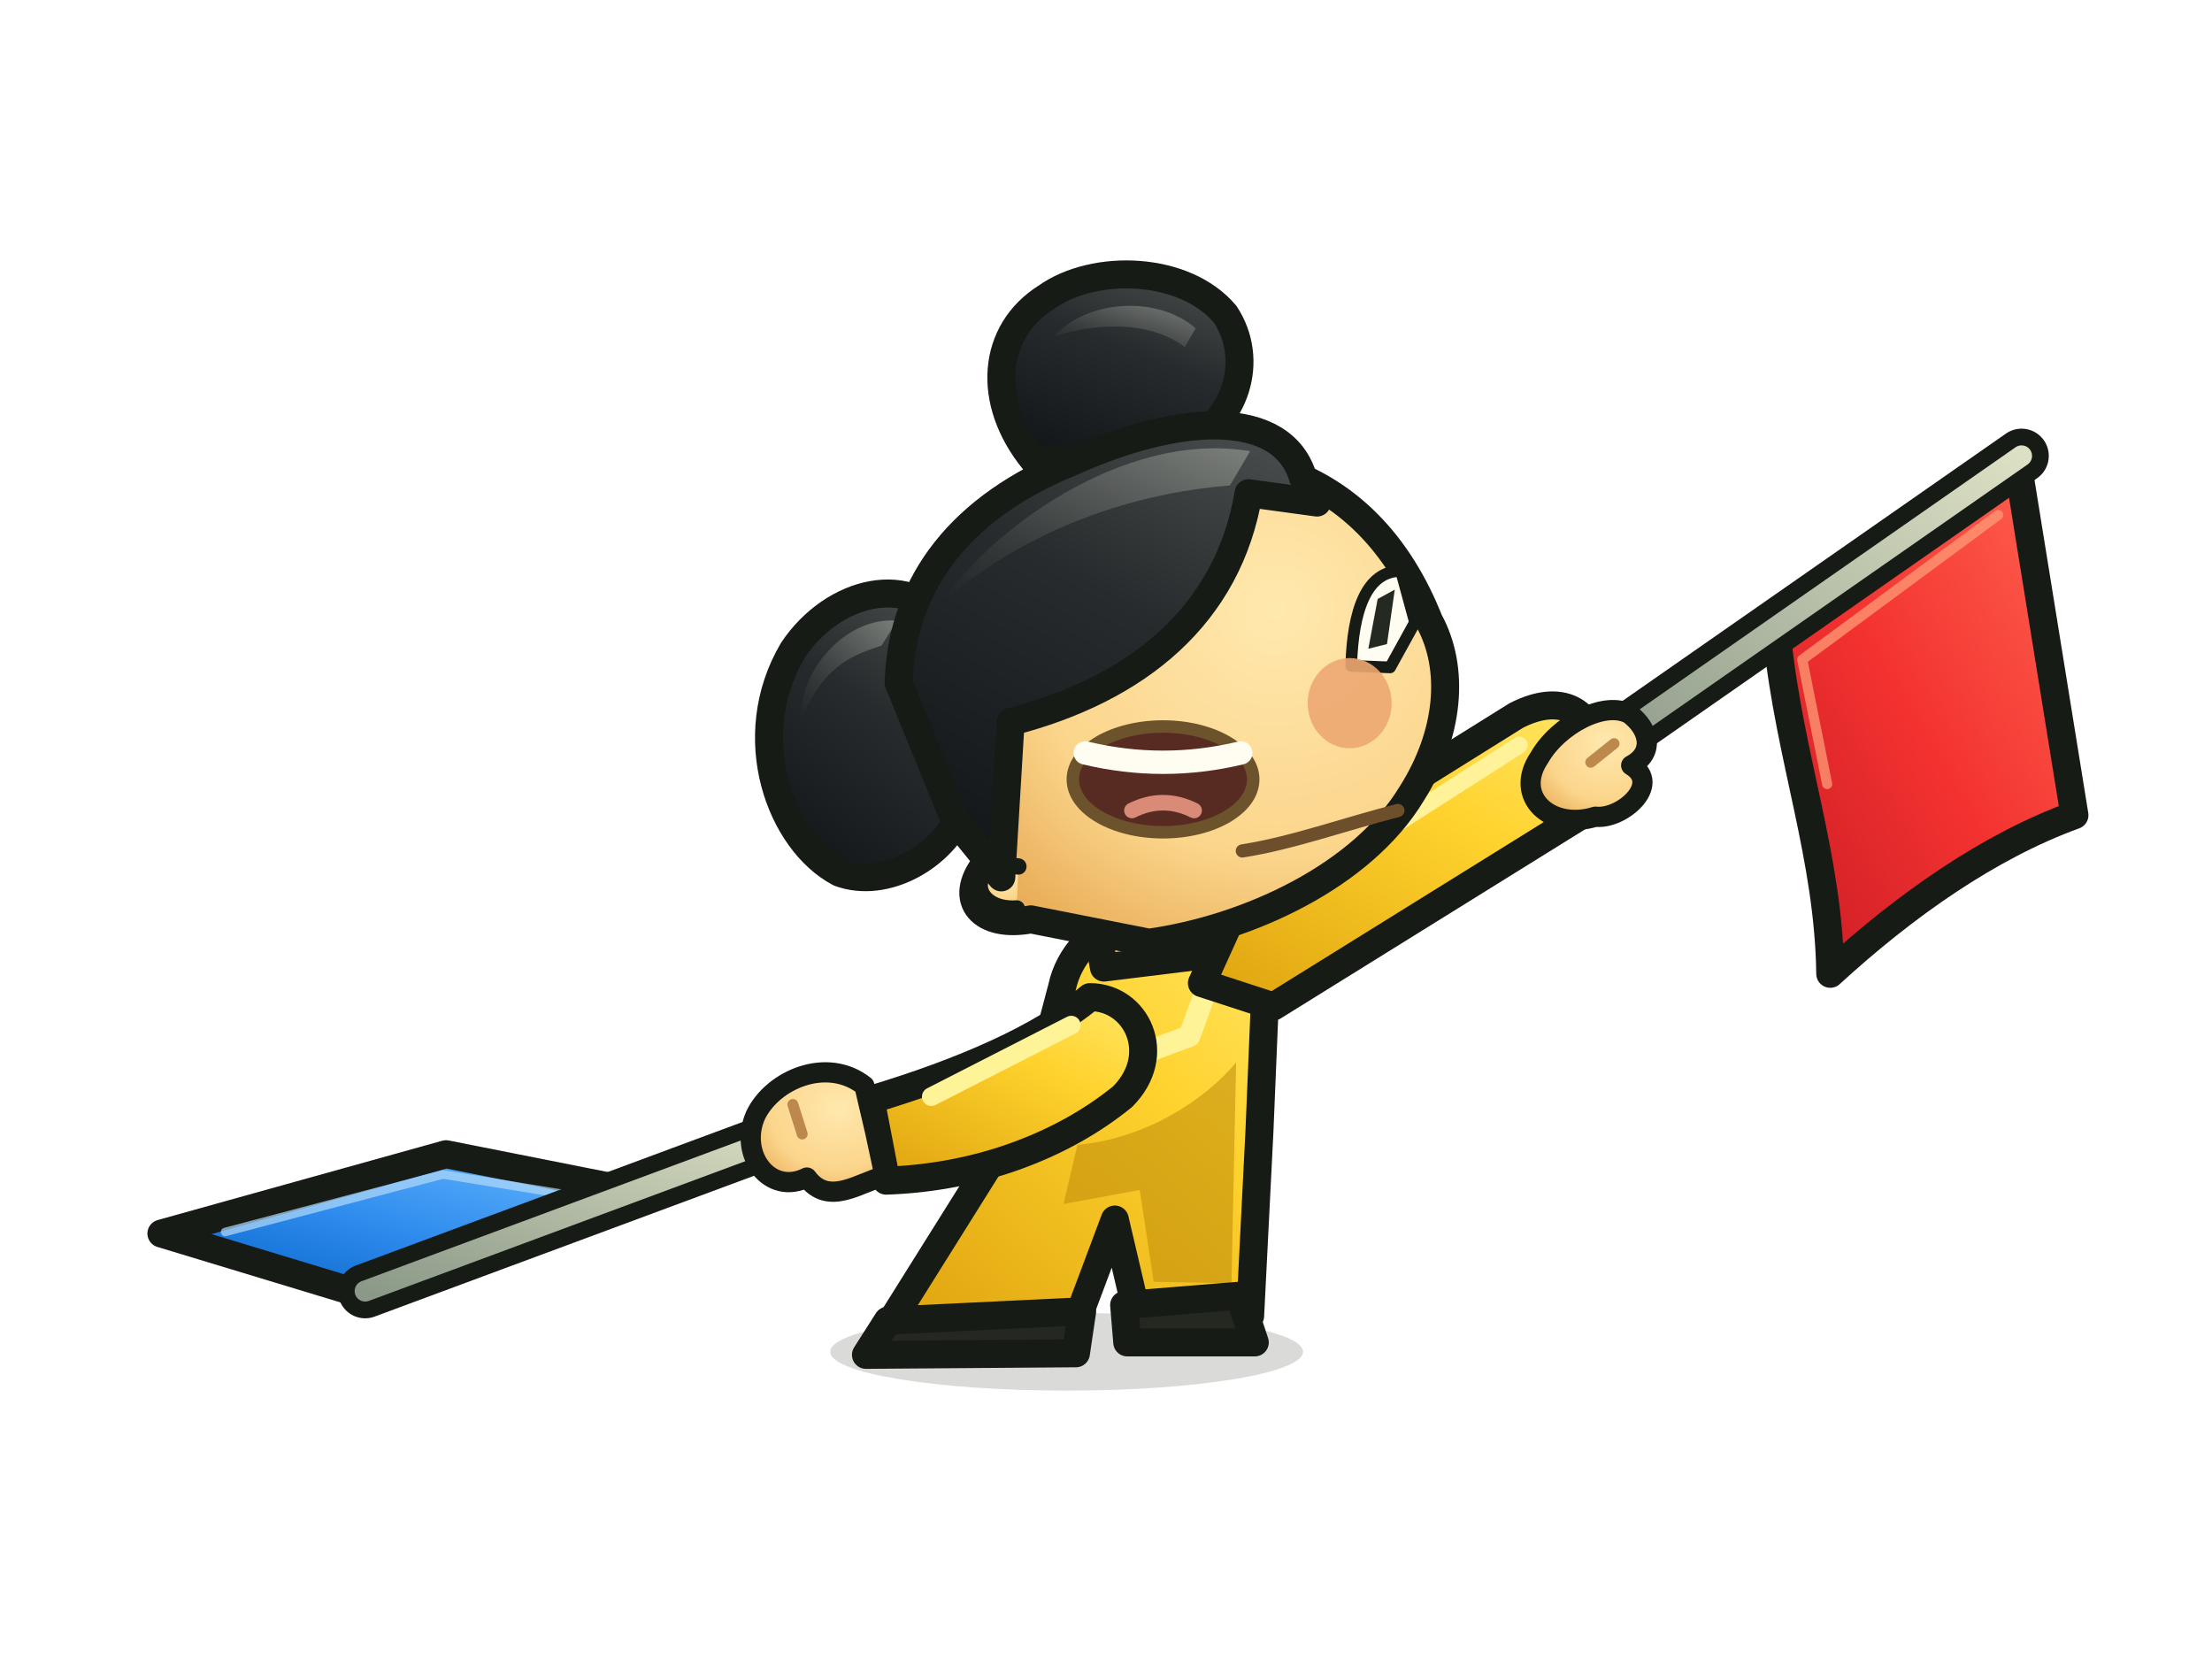
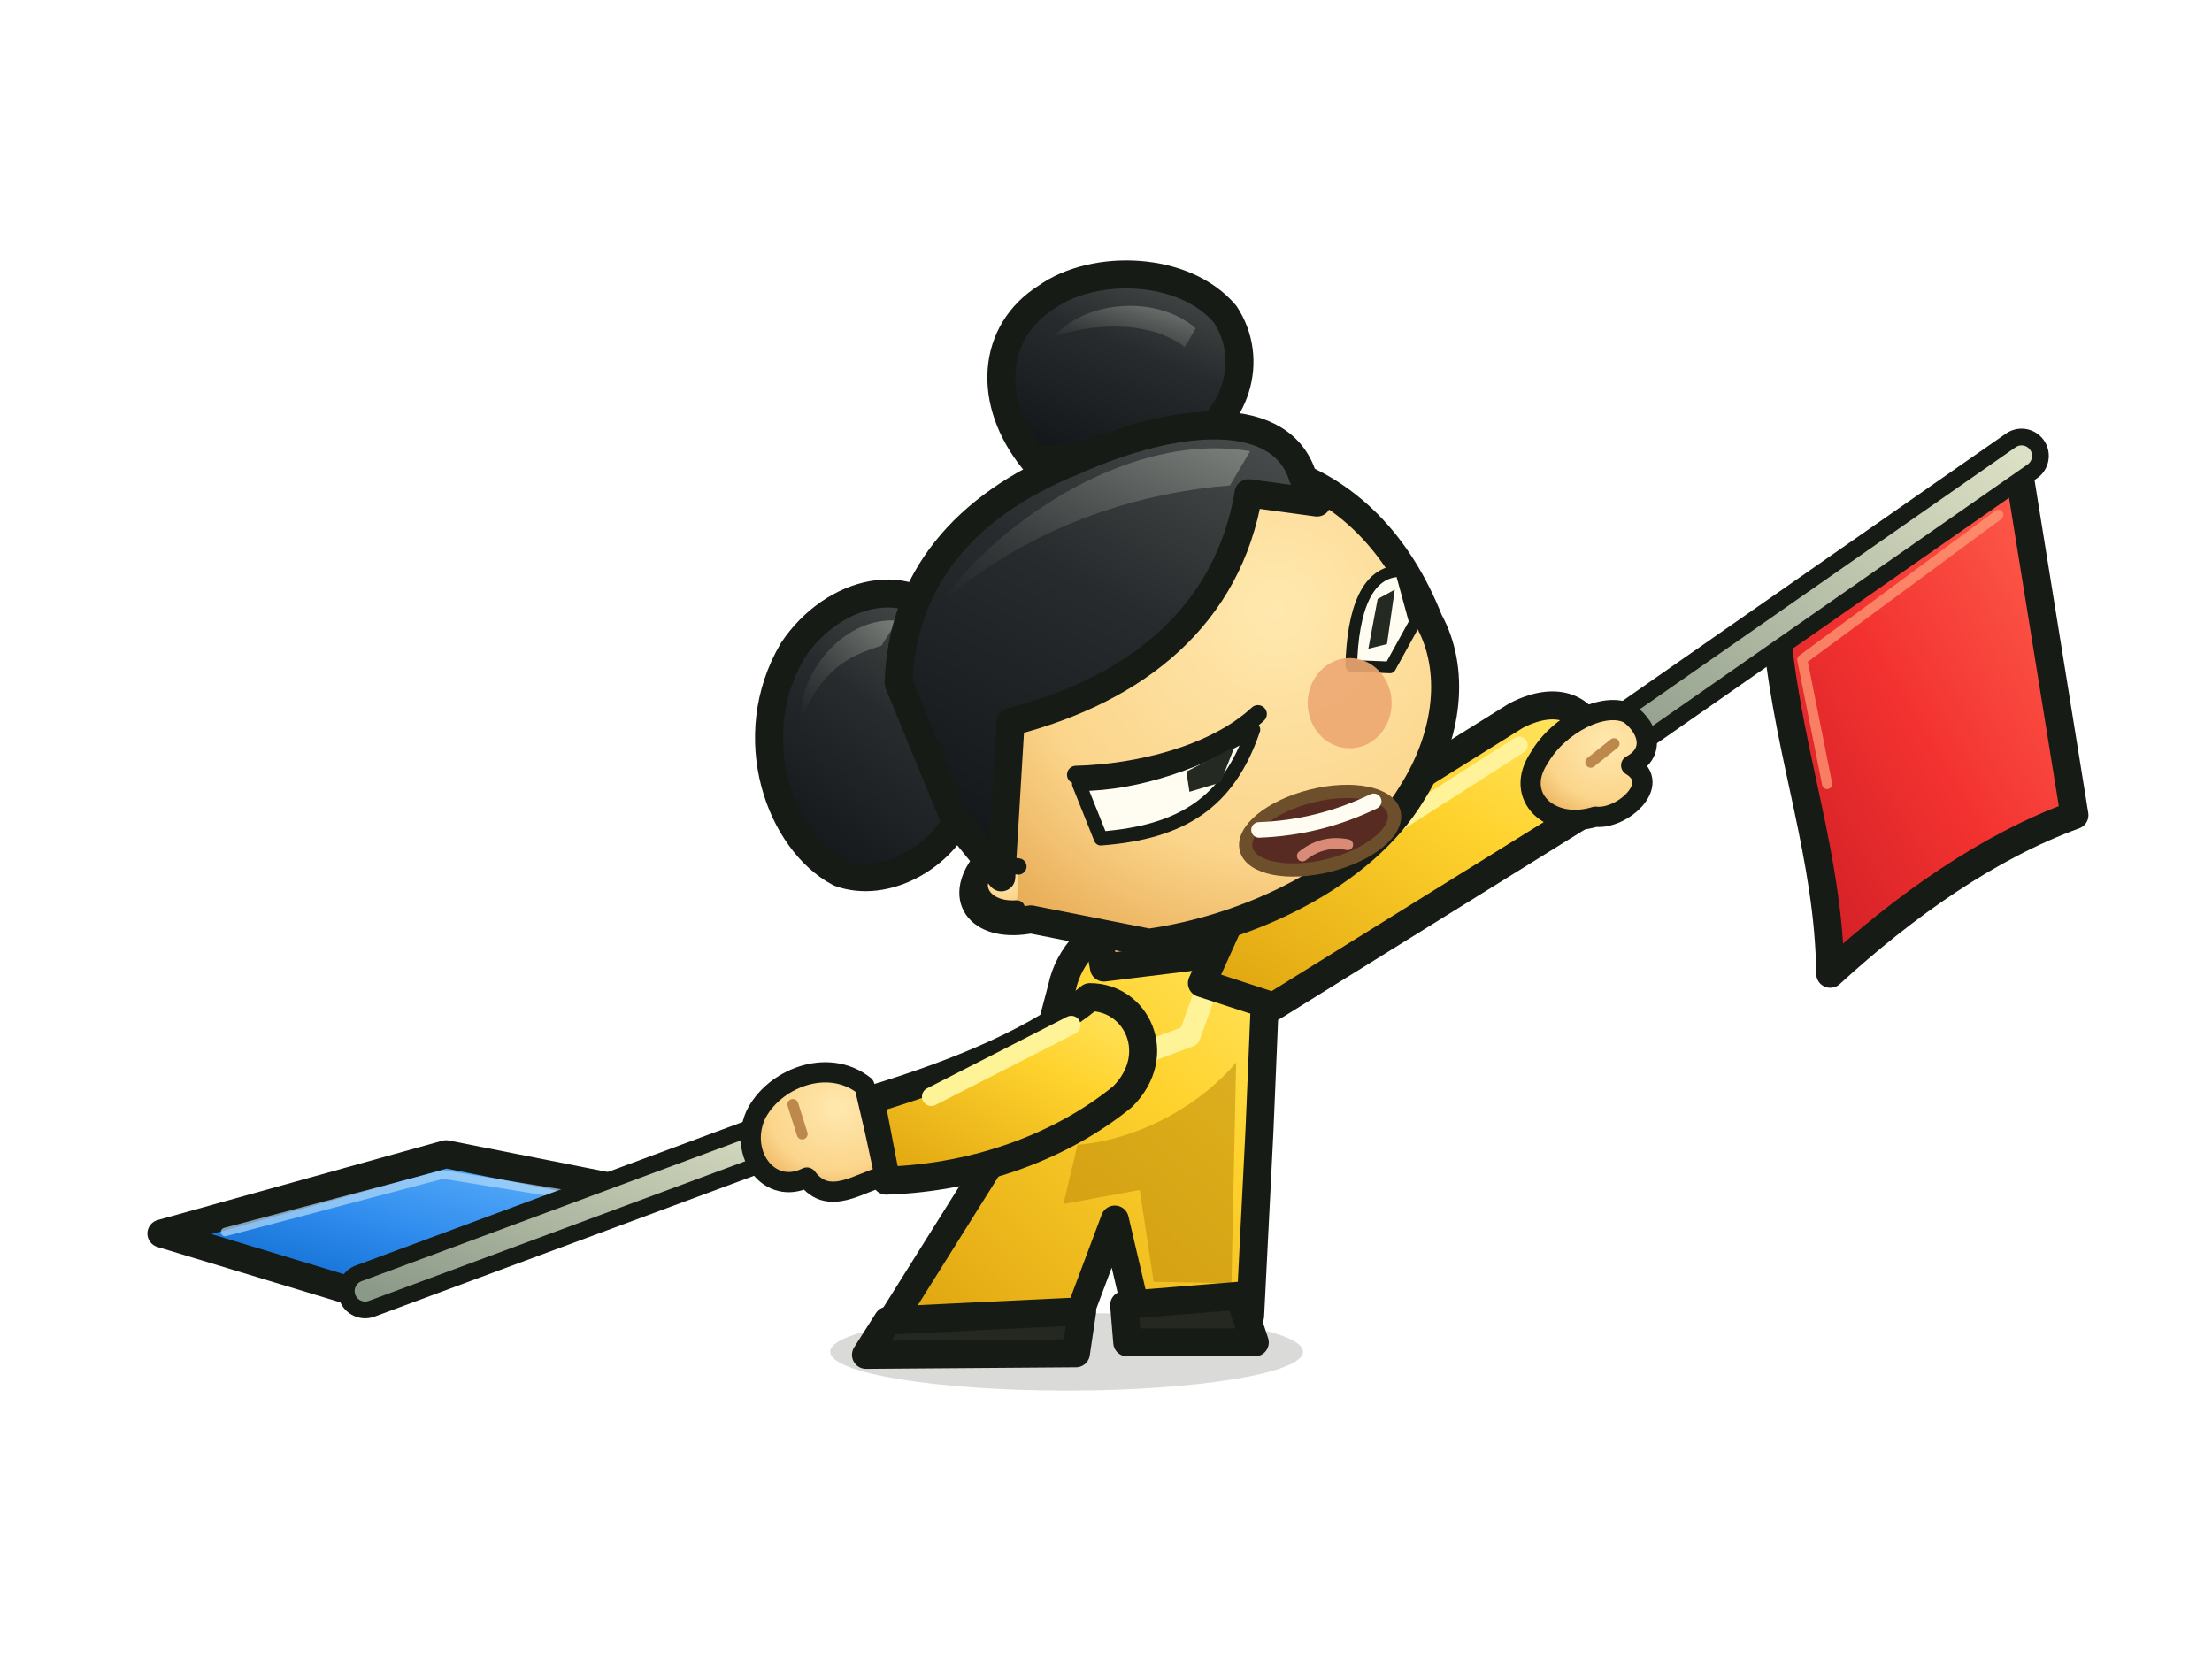
<svg xmlns="http://www.w3.org/2000/svg" viewBox="0 0 320 240" width="320" height="240" role="img">
  <defs>
    <linearGradient id="ref-hair" x1=".2" y1="0" x2=".7" y2="1">
      <stop stop-color="#484b4b" />
      <stop offset=".42" stop-color="#282b2d" />
      <stop offset="1" stop-color="#14171a" />
    </linearGradient>
    <linearGradient id="ref-hair-light" x1="0" y1="0" x2="1" y2="1">
      <stop stop-color="#898d88" stop-opacity=".8" />
      <stop offset="1" stop-color="#555b58" stop-opacity="0" />
    </linearGradient>
    <radialGradient id="ref-skin" cx=".35" cy=".3" r=".8">
      <stop stop-color="#ffe8ae" />
      <stop offset=".65" stop-color="#fbd58b" />
      <stop offset="1" stop-color="#e9ae59" />
    </radialGradient>
    <linearGradient id="ref-gold" x1="0" y1="0" x2=".8" y2="1">
      <stop stop-color="#ffe668" />
      <stop offset=".4" stop-color="#ffd32e" />
      <stop offset="1" stop-color="#e2a912" />
    </linearGradient>
    <linearGradient id="ref-gold-shadow" x1="0" y1="0" x2="1" y2="1">
      <stop stop-color="#e8b019" />
      <stop offset="1" stop-color="#b78008" />
    </linearGradient>
    <linearGradient id="ref-blue" x1="0" y1="0" x2=".9" y2="1">
      <stop stop-color="#67b9ff" />
      <stop offset=".55" stop-color="#2e8bed" />
      <stop offset="1" stop-color="#0763c8" />
    </linearGradient>
    <linearGradient id="ref-red" x1="0" y1="0" x2="1" y2="1">
      <stop stop-color="#ff6551" />
      <stop offset=".52" stop-color="#f33230" />
      <stop offset="1" stop-color="#c91b24" />
    </linearGradient>
    <linearGradient id="ref-pole" x1="0" y1="0" x2="1" y2="1">
      <stop stop-color="#dce0c4" />
      <stop offset="1" stop-color="#8b9988" />
    </linearGradient>
  </defs>
  <g transform="translate(320 0) scale(-1 1)" id="referee-red">
    <g id="referee-red-turn">
      <g transform="translate(-26 -29) scale(2.25)" stroke="#171b16" stroke-width="1.8" stroke-linecap="round" stroke-linejoin="round">
        <ellipse cx="85.2" cy="99.8" rx="15.2" ry="2.5" fill="#151a10" fill-opacity=".16" stroke="none" />
        <path d="M113.5 89.4 125.1 87.1 143.4 92.2 130.2 96.2Z" fill="url(#ref-blue)" />
        <path d="M117.3 89.7 125.3 88.4 139.3 92.1" fill="none" stroke="#b3dafa" stroke-width=".55" stroke-opacity=".7" />
        <path d="M101.2 85.1 130.3 95.9" fill="none" stroke-width="3.5" />
        <path d="M101.2 85.1 130.3 95.9" fill="none" stroke="url(#ref-pole)" stroke-width="1.35" />
        <path d="M75.3 70.9C79.1 70.3 84.6 72.1 85.5 76.4L87.3 83.2 96.7 98.2 84.8 98.5 82.1 91.3 80.6 97.7 73.4 97.5 72.8 85.6 72.4 76Z" fill="url(#ref-gold)" />
        <path d="M74.3 81.2C76.3 83.6 80.1 86.1 84.5 86.5L85.4 90.3 80.5 89.4 79.6 95.3 74.6 95.4Z" fill="#bd8b0a" fill-opacity=".55" stroke="none" />
        <path d="M75.2 73.7 77.3 79.5 82.4 81.4" fill="none" stroke="#fff398" stroke-width="1.4" />
        <path d="M74.1 96.2 81.5 96.8 81.3 99.2 73.1 99.2Z" fill="#242821" />
        <path d="M84.2 97.2 96.7 97.8 98.1 100 84.6 99.9Z" fill="#242821" />
        <path d="M76.6 68.5 76.3 74.3 82.8 75.1 83.9 68.9Z" fill="url(#ref-skin)" />
        <path d="M73.6 69.7 56.3 58.9C53.4 57.4 51.4 58.6 51.2 61.2L52.1 65.3 71.9 77.6 76.5 76.1Z" fill="url(#ref-gold)" />
        <path d="M56.1 60.8 70.8 70.2" fill="none" stroke="#fff299" stroke-width="1.1" />
        <path d="M24 43 39.5 54C38.7 61.7 36.2 68 36.1 75.5 31.3 71.1 25.9 67.3 20.4 65.3Z" fill="url(#ref-red)" />
        <path d="M25.3 46 37.9 55.3 36.3 63.3" fill="none" stroke="#ff9b76" stroke-width=".65" stroke-opacity=".75" />
        <path d="M23.8 42.2 52.2 62" fill="none" stroke-width="3.5" />
        <path d="M23.8 42.2 52.2 62" fill="none" stroke="url(#ref-pole)" stroke-width="1.35" />
        <path d="M49 58.8C47.7 59.8 47.4 61.3 48.9 62.1 46.9 63.3 49.5 65.6 51.2 65.4 54.1 66.3 56.5 64.1 54.8 61.6 53.6 59.5 50.6 57.9 49 58.8Z" fill="url(#ref-skin)" stroke-width="1.3" />
        <path d="M50 60.7 51.5 61.9" fill="none" stroke="#bd884b" stroke-width=".7" />
        <path d="M77.9 41.8C74.2 40 73.1 36 75 33.1 77.6 30 83.4 29.8 86.5 32 90 34.2 90.4 38.7 87.3 42.5Z" fill="url(#ref-hair)" />
        <path d="M76.9 34C79.3 31.9 83.8 32.1 86 34.5 82.7 33.5 79.6 33.7 77.6 35.2Z" fill="url(#ref-hair-light)" stroke="none" />
        <path d="M92.8 53.2C95.1 49.6 100.2 50.8 102.8 54.7 106.1 60.3 103.6 67 99.8 69 96.8 70.1 93.1 67.9 92 65.1Z" fill="url(#ref-hair)" />
        <path d="M96.1 52.8C99.3 52.5 102.4 55.9 102.3 59.2 100.9 55.9 99.3 55.1 97.1 54.4Z" fill="url(#ref-hair-light)" stroke="none" />
        <path d="M72.1 42.9C67.1 44.3 63.8 48 61.9 52.8 60.2 55.9 60.6 60.1 63 63.9 66.2 69.2 73.5 72.6 79.9 73.5L87.5 72C90.6 72.6 92.3 70.8 90.4 68.4L92 56.9 85.9 45.7Z" fill="url(#ref-skin)" />
        <path d="M88.3 68.6C91.7 68.1 91.5 71.5 88.4 71.3" fill="url(#ref-skin)" stroke-width="1.05" />
        <path d="M70 43.6C71.3 39.2 77.8 39.4 84.9 42.6 91.8 45.4 95.8 50.2 96 56.8L92.4 65.6 89.4 69.3 88.8 59.3C80.6 57.2 74.8 52.4 73.5 44.6L69.1 45.2Z" fill="url(#ref-hair)" />
        <path d="M73.4 41.9C81.7 40.5 90.4 47.3 93.2 51.6 86.9 46.2 79.7 44.5 74.7 44.1Z" fill="url(#ref-hair-light)" stroke="none" />
        <path d="M63.7 49.6C65.9 49.6 66.8 52.1 66.9 55.7L64.4 55.8 62.8 52.9Z" fill="#fffdf1" stroke-width=".75" />
        <path d="M64.1 50.8 65.2 51.4 65.8 54.6 64.6 54.3Z" fill="#242921" stroke="none" />
-         <g class="speech-mouth">
-           <ellipse cx="79" cy="63" rx="5.8" ry="3.4" fill="#582b22" stroke="#6c532c" stroke-width=".8" />
-           <path d="M74 61.3Q79 62.5 84 61.3" fill="none" stroke="#fffdf1" stroke-width="1.5" />
-           <path d="M77 65q2-1 4 0" fill="none" stroke="#d98b78" stroke-width="1" />
+         <path d="M73.2 59.8C76.5 61.8 80.6 63.3 84.4 63.3L83 66.8C77.8 66.4 74.8 64.5 73.2 59.8Z" fill="#fffdf1" stroke-width=".9" />
+         <path d="M74.4 60.9 77.5 62.5 77.3 63.8 75.3 63.2Z" fill="#242921" stroke="none" />
+         <path d="M72.9 58.8C75.7 61.4 80.6 62.6 84.6 62.7" fill="none" stroke-width="1.15" />
+         <ellipse cx="67" cy="58.1" rx="2.7" ry="2.9" fill="#eda873" fill-opacity=".9" stroke="none" />
+         <g transform="rotate(14 68.9 66.3)">
+           <g class="speech-mouth">
+             <ellipse cx="68.9" cy="66.3" rx="4.9" ry="2.3" fill="#582b22" stroke="#6d502b" stroke-width=".85" />
+             <path d="M65.1 65.3q3.8 .8 7.6 0" fill="none" stroke="#fffdf1" stroke-width="1" />
+             <path d="M67.4 67.6q1.5-.7 3 0" fill="none" stroke="#d98b78" stroke-width=".7" />
+           </g>
        </g>
-         <ellipse cx="67" cy="58.1" rx="2.7" ry="2.9" fill="#eda873" fill-opacity=".9" stroke="none" />
-         <path d="M63.9 65C67.4 65.9 70.7 67.1 73.9 67.6" fill="none" stroke="#6d502b" stroke-width=".85" />
        <path d="M83.7 77C86.8 79.6 91.8 81.8 97.8 83.6L96.8 88.8C90.8 88.6 85.4 86.5 81.6 83.4 78.9 80.7 80.7 77 83.7 77Z" fill="url(#ref-gold)" />
        <path d="M84.9 78.8 93.9 83.4" fill="none" stroke="#fff398" stroke-width="1.2" />
        <path d="M98.2 82.7C100.6 80.8 104.1 82.3 105.2 84.6 106.3 87.1 104.3 89.8 101.9 88.6 100.5 90.5 98.5 88.9 96.9 88.5L97.5 85.7Z" fill="url(#ref-skin)" stroke-width="1.3" />
        <path d="M102.8 83.9 102.2 85.8" fill="none" stroke="#bd884b" stroke-width=".7" />
      </g>
    </g>
  </g>
  <style>@keyframes referee-speech{0%,100%{transform:scaleY(.12)}20%{transform:scaleY(1)}45%{transform:scaleY(.25)}70%{transform:scaleY(.85)}}.speech-mouth{transform-box:fill-box;transform-origin:50% 35%;animation:referee-speech 240ms ease-in-out infinite}@media(prefers-reduced-motion:reduce){.speech-mouth{animation:none}}</style>
</svg>
